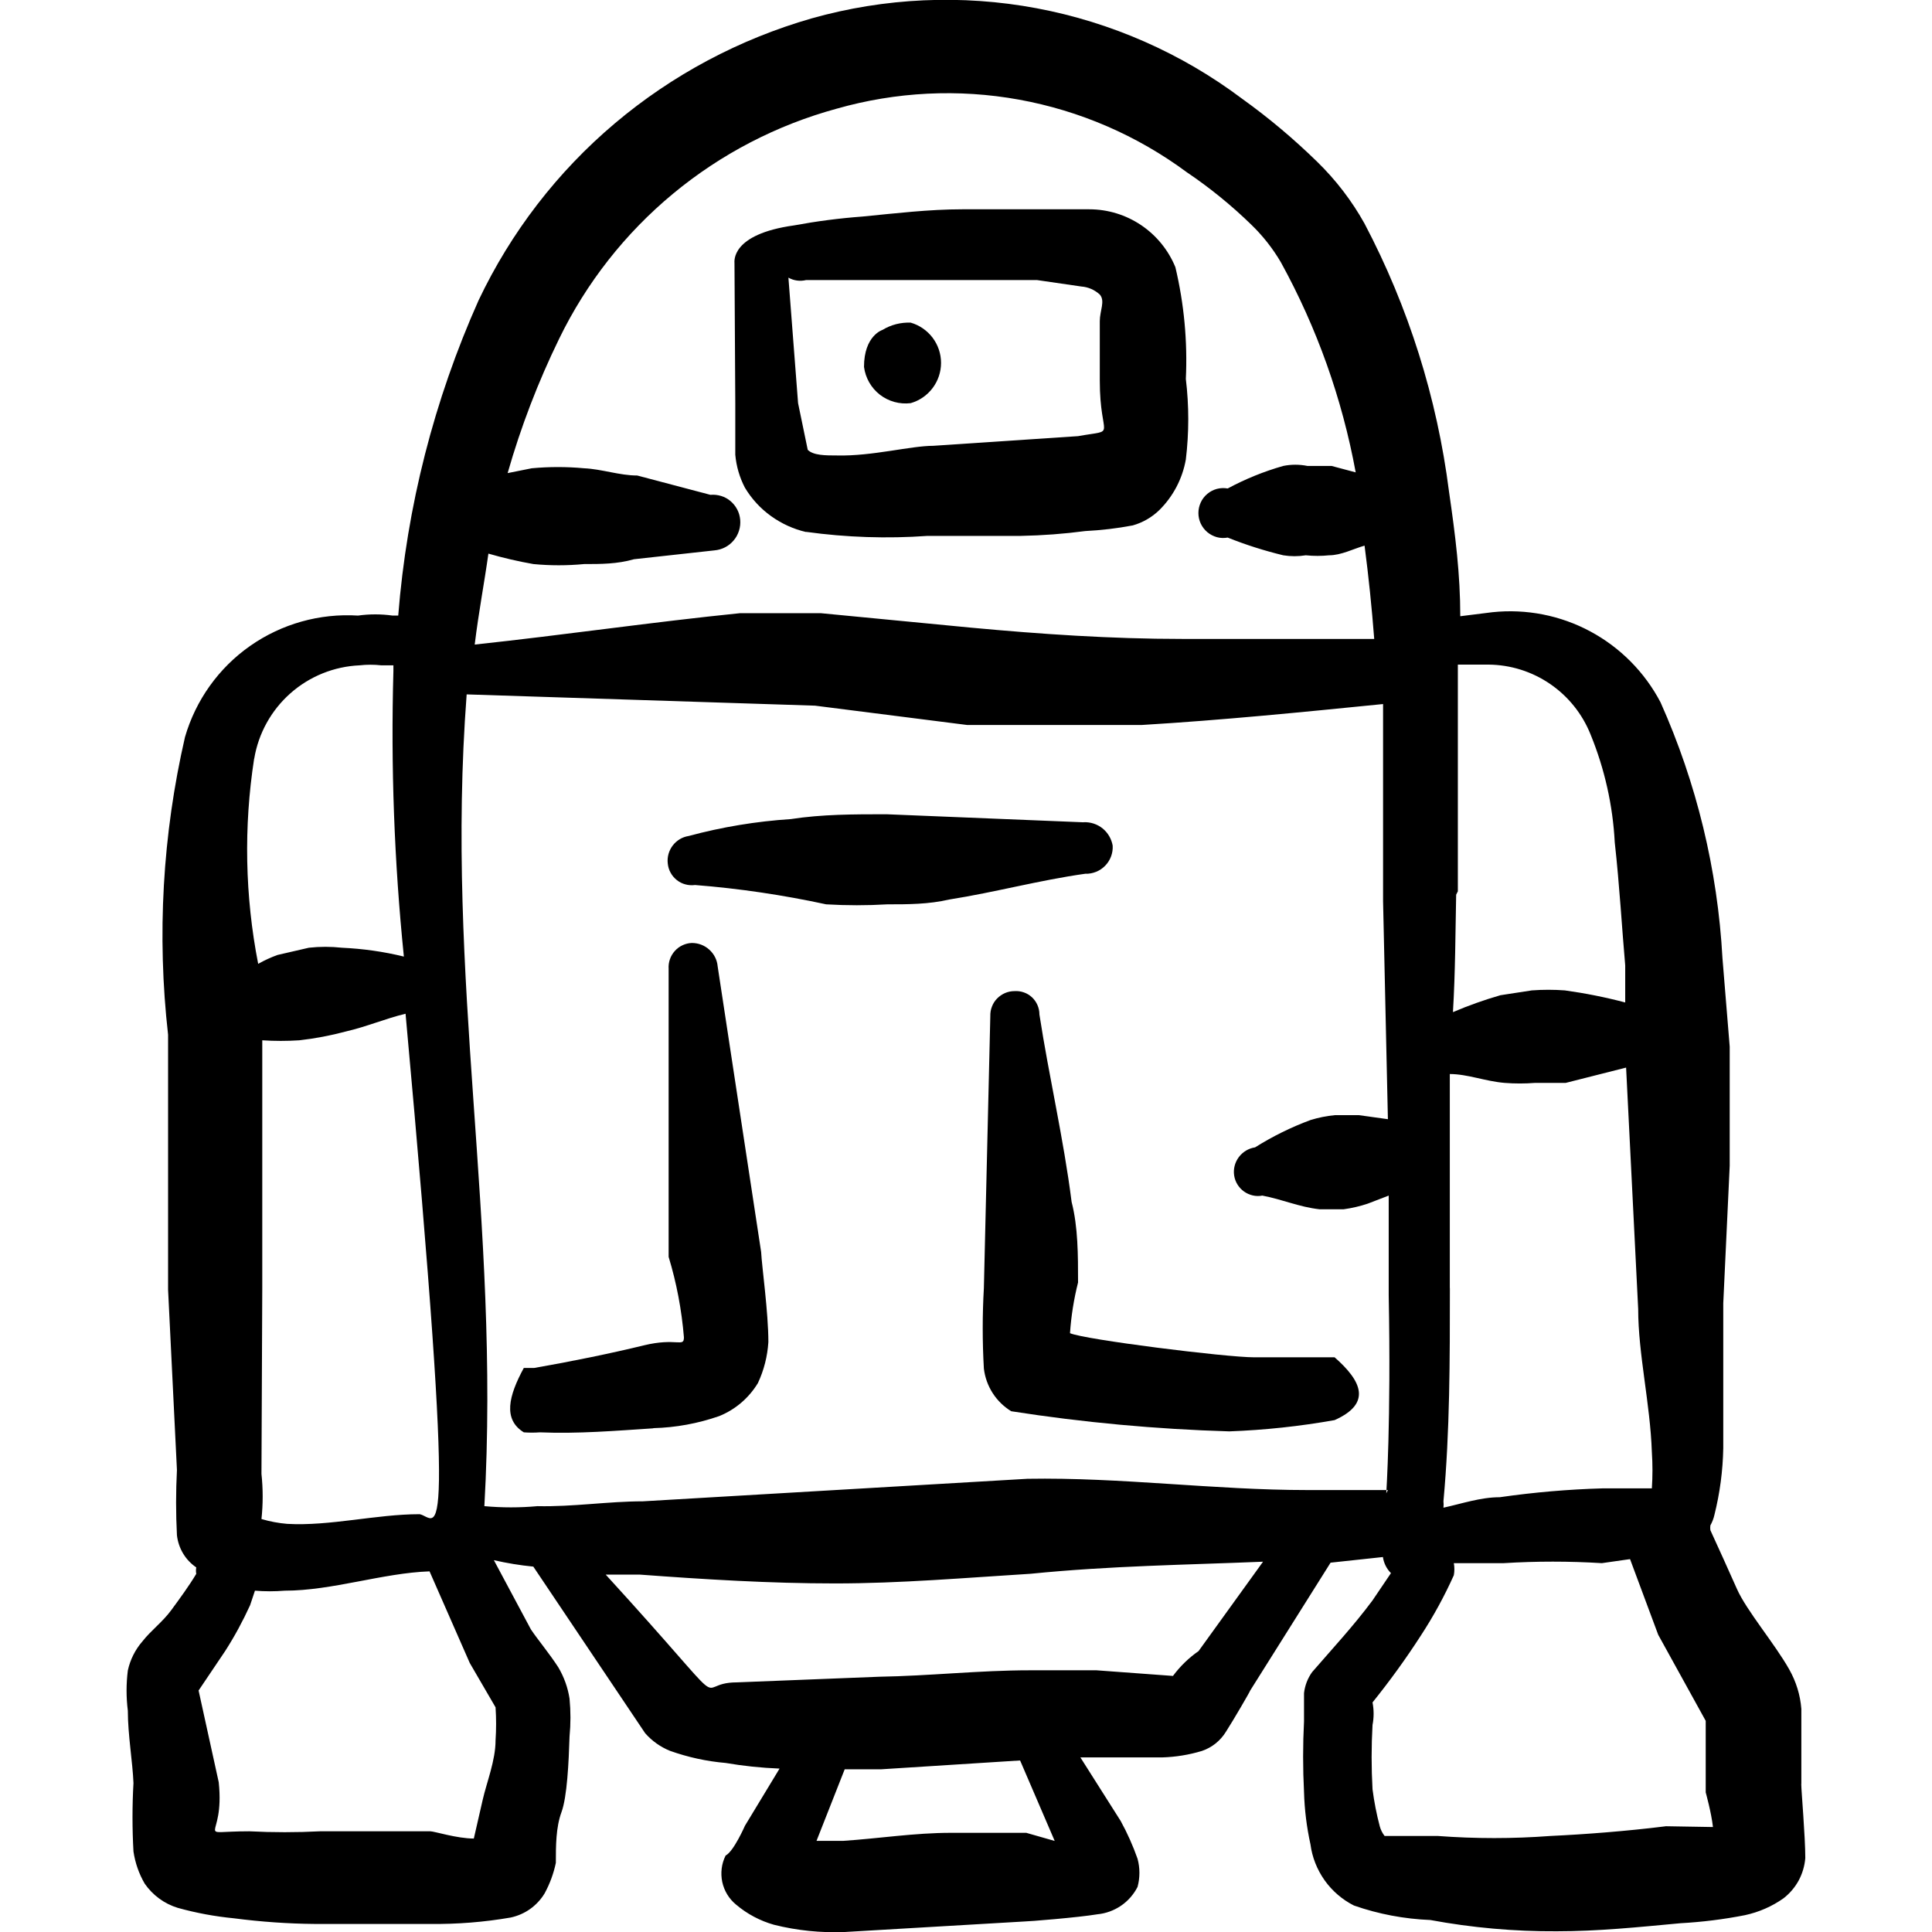
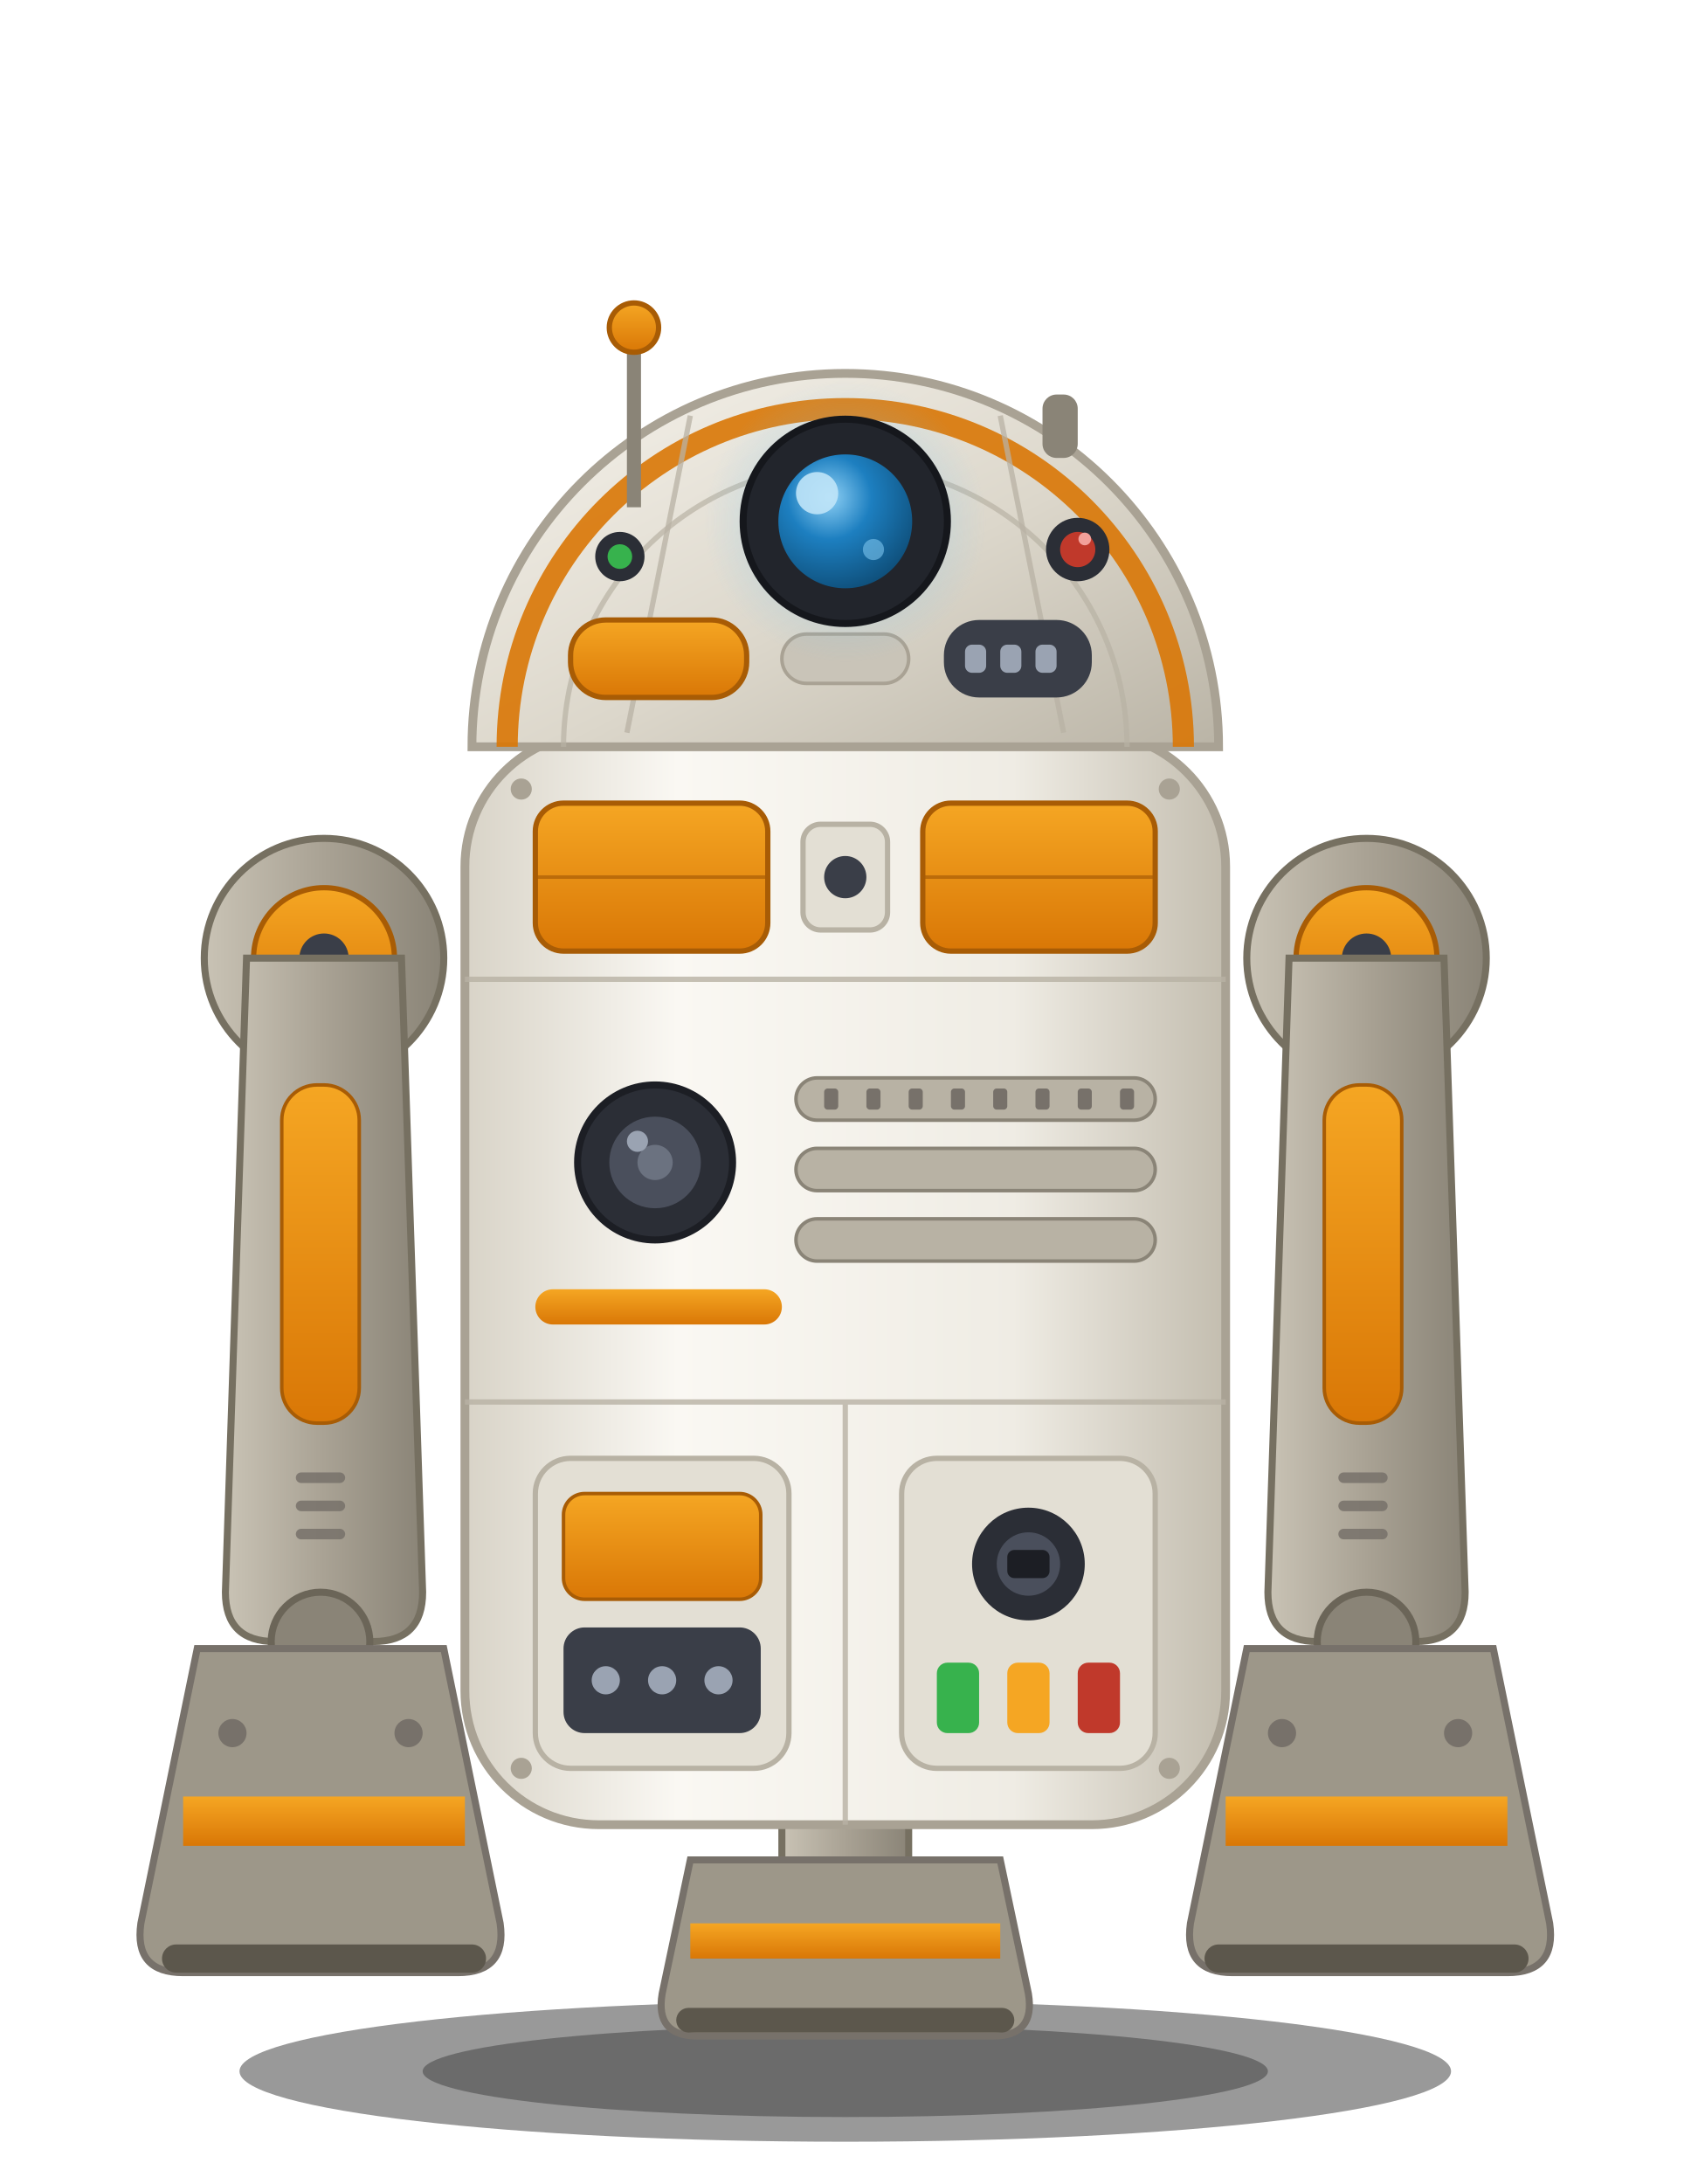
- <svg xmlns="http://www.w3.org/2000/svg" fill="none" viewBox="0 0 24 24" id="Famous-Character-Starwars-R2d2--Streamline-Freehand" height="24" width="24">
-   <path fill="#000000" fill-rule="evenodd" d="M8.115 17.741c0.279 -0.007 0.556 -0.058 0.82 -0.15 0.2 -0.081 0.368 -0.225 0.48 -0.41 0.075 -0.16 0.119 -0.333 0.13 -0.51 0 -0.37 -0.08 -0.929 -0.09 -1.119l-0.54 -3.548c-0.007 -0.08 -0.044 -0.153 -0.104 -0.207 -0.059 -0.054 -0.136 -0.083 -0.216 -0.083 -0.04 0.001 -0.08 0.011 -0.116 0.028 -0.037 0.017 -0.069 0.041 -0.096 0.071 -0.027 0.03 -0.048 0.065 -0.061 0.103 -0.013 0.038 -0.019 0.078 -0.016 0.119v3.578c0.099 0.326 0.162 0.66 0.19 1 0 0.13 -0.09 0 -0.5 0.1 -0.41 0.1 -0.899 0.2 -1.359 0.28h-0.13c-0.19 0.35 -0.26 0.64 0 0.8 0.067 0.005 0.133 0.005 0.2 0 0.47 0.02 0.949 -0.02 1.409 -0.05Z" clip-rule="evenodd" stroke-width="1" />
-   <path fill="#000000" fill-rule="evenodd" d="M22.377 22.158v-0.929c-0.013 -0.172 -0.065 -0.339 -0.15 -0.49 -0.18 -0.32 -0.53 -0.73 -0.65 -1 -0.12 -0.27 -0.22 -0.49 -0.33 -0.73 -0.003 -0.02 -0.003 -0.04 0 -0.06 0.023 -0.041 0.04 -0.085 0.05 -0.13 0.068 -0.271 0.105 -0.55 0.11 -0.83v-1.799l0.08 -1.709v-1.479l-0.09 -1.099c-0.06 -1.098 -0.321 -2.175 -0.769 -3.178 -0.196 -0.374 -0.5 -0.681 -0.872 -0.881 -0.372 -0.2 -0.796 -0.283 -1.216 -0.239l-0.4 0.05c0 -0.52 -0.06 -0.999 -0.14 -1.549 -0.148 -1.163 -0.503 -2.291 -1.049 -3.328 -0.158 -0.284 -0.357 -0.543 -0.59 -0.77 -0.29 -0.283 -0.6 -0.544 -0.929 -0.78 -0.754 -0.567 -1.629 -0.952 -2.557 -1.126 -0.927 -0.173 -1.883 -0.13 -2.791 0.126C9.185 0.486 8.351 0.93 7.637 1.533c-0.714 0.603 -1.29 1.352 -1.691 2.196 -0.554 1.24 -0.892 2.565 -0.999 3.918h-0.07c-0.143 -0.02 -0.287 -0.02 -0.43 0 -0.476 -0.03 -0.949 0.103 -1.34 0.377 -0.391 0.274 -0.676 0.674 -0.809 1.132 -0.279 1.212 -0.35 2.462 -0.21 3.698v3.168l0.11 2.239c-0.014 0.27 -0.014 0.54 0 0.81 0.009 0.08 0.035 0.157 0.076 0.226 0.041 0.069 0.097 0.128 0.164 0.174 -0.005 0.026 -0.005 0.054 0 0.08 -0.09 0.15 -0.2 0.3 -0.31 0.45 -0.11 0.15 -0.25 0.25 -0.36 0.39 -0.089 0.103 -0.151 0.227 -0.18 0.36 -0.021 0.166 -0.021 0.334 0 0.5 0 0.3 0.06 0.64 0.07 0.899 -0.016 0.283 -0.016 0.567 0 0.85 0.021 0.141 0.068 0.277 0.14 0.4 0.099 0.143 0.243 0.249 0.41 0.3 0.229 0.064 0.463 0.107 0.7 0.13 0.331 0.043 0.665 0.067 0.999 0.07h1.439c0.335 0.004 0.669 -0.023 0.999 -0.08 0.087 -0.019 0.169 -0.055 0.241 -0.106 0.072 -0.052 0.133 -0.117 0.179 -0.193 0.065 -0.119 0.112 -0.247 0.14 -0.38 0 -0.21 0 -0.44 0.07 -0.63 0.07 -0.19 0.09 -0.62 0.1 -0.94 0.015 -0.156 0.015 -0.314 0 -0.47 -0.021 -0.138 -0.069 -0.27 -0.14 -0.39 -0.11 -0.17 -0.26 -0.35 -0.34 -0.47l-0.46 -0.86c0.161 0.037 0.325 0.064 0.49 0.08l1.389 2.069c0.085 0.097 0.191 0.172 0.31 0.22 0.223 0.079 0.454 0.13 0.69 0.15 0.221 0.038 0.445 0.061 0.67 0.07l-0.43 0.71s-0.14 0.32 -0.24 0.37c-0.051 0.101 -0.065 0.217 -0.042 0.328 0.024 0.111 0.084 0.21 0.172 0.282 0.137 0.116 0.297 0.201 0.47 0.25 0.287 0.072 0.584 0.102 0.88 0.09l2.219 -0.13c0.06 0 0.68 -0.05 0.919 -0.09 0.105 -0.01 0.206 -0.047 0.293 -0.106 0.087 -0.059 0.158 -0.14 0.206 -0.234 0.031 -0.115 0.031 -0.235 0 -0.35 -0.057 -0.162 -0.127 -0.319 -0.21 -0.47l-0.5 -0.789h1.019c0.166 -0.005 0.331 -0.032 0.49 -0.08 0.125 -0.042 0.231 -0.127 0.3 -0.24 0.09 -0.14 0.3 -0.5 0.3 -0.51l0.999 -1.589 0.65 -0.07c0.011 0.076 0.046 0.146 0.1 0.2l-0.23 0.34c-0.23 0.31 -0.49 0.59 -0.75 0.89 -0.055 0.077 -0.089 0.166 -0.1 0.26v0.35c-0.015 0.293 -0.015 0.587 0 0.879 0.006 0.219 0.033 0.436 0.08 0.65 0.021 0.161 0.082 0.314 0.176 0.447 0.094 0.132 0.219 0.24 0.364 0.313 0.306 0.107 0.626 0.167 0.949 0.18 0.517 0.096 1.043 0.143 1.569 0.14 0.52 0 0.999 -0.05 1.539 -0.1 0.269 -0.015 0.536 -0.048 0.8 -0.1 0.172 -0.037 0.336 -0.108 0.48 -0.21 0.077 -0.06 0.141 -0.135 0.188 -0.221 0.046 -0.086 0.074 -0.181 0.082 -0.278 0 -0.27 -0.05 -0.84 -0.05 -0.919ZM6.066 6.877c0.184 0.053 0.371 0.097 0.56 0.13 0.209 0.02 0.42 0.02 0.63 0 0.21 0 0.41 0 0.62 -0.06l0.999 -0.11c0.046 -0.004 0.091 -0.017 0.132 -0.038 0.041 -0.021 0.077 -0.05 0.107 -0.086 0.03 -0.035 0.052 -0.076 0.066 -0.12 0.014 -0.044 0.019 -0.09 0.015 -0.136 -0.004 -0.045 -0.016 -0.088 -0.037 -0.128 -0.021 -0.04 -0.049 -0.075 -0.083 -0.104 -0.034 -0.029 -0.074 -0.051 -0.117 -0.064s-0.088 -0.018 -0.133 -0.014l-0.909 -0.24c-0.22 0 -0.44 -0.08 -0.66 -0.09 -0.216 -0.02 -0.434 -0.02 -0.65 0l-0.3 0.06c0.164 -0.574 0.378 -1.132 0.64 -1.669 0.338 -0.695 0.82 -1.309 1.415 -1.802 0.595 -0.493 1.288 -0.853 2.033 -1.056 0.737 -0.21 1.512 -0.249 2.266 -0.112 0.754 0.137 1.466 0.445 2.082 0.901 0.285 0.192 0.553 0.41 0.8 0.65 0.144 0.139 0.269 0.297 0.37 0.47 0.448 0.814 0.761 1.695 0.929 2.609l-0.3 -0.08h-0.3c-0.099 -0.02 -0.201 -0.02 -0.3 0 -0.239 0.068 -0.471 0.162 -0.69 0.28 -0.045 -0.008 -0.09 -0.006 -0.134 0.005 -0.044 0.012 -0.085 0.033 -0.119 0.062 -0.035 0.029 -0.063 0.065 -0.082 0.107 -0.019 0.041 -0.029 0.086 -0.029 0.131 0 0.045 0.01 0.09 0.029 0.131 0.019 0.041 0.047 0.077 0.082 0.107 0.035 0.029 0.076 0.05 0.119 0.062 0.044 0.012 0.09 0.013 0.134 0.005 0.224 0.09 0.455 0.163 0.69 0.22 0.093 0.015 0.187 0.015 0.28 0 0.096 0.01 0.194 0.01 0.29 0 0.15 0 0.3 -0.08 0.44 -0.12 0.05 0.38 0.09 0.77 0.12 1.159h-2.389c-0.88 0 -1.759 -0.06 -2.619 -0.14l-1.869 -0.18h-0.999c-1.089 0.11 -2.179 0.27 -3.298 0.39 0.05 -0.41 0.12 -0.77 0.17 -1.129ZM5.207 18.81c-0.53 0 -1.109 0.15 -1.639 0.12 -0.108 -0.009 -0.215 -0.029 -0.32 -0.06 0.02 -0.186 0.02 -0.374 0 -0.56l0.01 -2.309v-3.078c0.153 0.01 0.307 0.01 0.46 0 0.196 -0.022 0.389 -0.059 0.58 -0.11 0.26 -0.06 0.49 -0.16 0.74 -0.22 0.65 7.136 0.4 6.247 0.17 6.216ZM3.158 9.425c0.052 -0.314 0.211 -0.601 0.449 -0.812 0.238 -0.211 0.542 -0.334 0.86 -0.348 0.09 -0.01 0.18 -0.01 0.27 0h0.15v0.07c-0.033 1.184 0.01 2.369 0.13 3.548 -0.252 -0.062 -0.51 -0.098 -0.77 -0.11 -0.136 -0.015 -0.274 -0.015 -0.41 0l-0.39 0.09c-0.083 0.03 -0.163 0.067 -0.24 0.11 -0.164 -0.84 -0.181 -1.703 -0.05 -2.549ZM6.156 21.209c0.009 0.137 0.009 0.273 0 0.41 0 0.25 -0.11 0.52 -0.16 0.74l-0.11 0.48c-0.21 0 -0.49 -0.09 -0.54 -0.09H3.977c-0.293 0.015 -0.587 0.015 -0.88 0 -0.71 0 -0.3 0.14 -0.38 -0.61l-0.25 -1.139 0.33 -0.49c0.117 -0.182 0.22 -0.373 0.31 -0.57l0.06 -0.18c0.123 0.01 0.247 0.01 0.37 0 0.59 0 1.219 -0.22 1.799 -0.24l0.5 1.139 0.32 0.55Zm6.596 1.559h-0.94c-0.45 0 -0.889 0.07 -1.339 0.1h-0.33l0.35 -0.889h0.45l1.729 -0.11 0.43 1 -0.35 -0.1Zm2.139 -2.259c-0.123 0.085 -0.231 0.19 -0.32 0.31l-0.95 -0.07h-0.83c-0.62 0 -1.249 0.07 -1.869 0.08l-1.769 0.07c-0.59 0 0.07 0.52 -1.629 -1.339h0.42c0.81 0.06 1.619 0.11 2.429 0.11 0.81 0 1.619 -0.07 2.429 -0.12 0.999 -0.1 1.929 -0.11 2.888 -0.15l-0.8 1.109Zm2.349 -1.999h-0.999c-1.159 0 -2.319 -0.16 -3.478 -0.14l-4.777 0.28c-0.43 0 -0.87 0.07 -1.309 0.06 -0.219 0.02 -0.44 0.02 -0.66 0 0.2 -3.558 -0.49 -6.526 -0.22 -10.084l4.328 0.14 1.889 0.24h2.169c1 -0.06 1.999 -0.16 2.998 -0.26v2.449l0.06 2.708 -0.36 -0.05h-0.3c-0.102 0.01 -0.202 0.03 -0.3 0.06 -0.241 0.089 -0.472 0.203 -0.69 0.34 -0.081 0.012 -0.153 0.056 -0.202 0.121 -0.049 0.066 -0.07 0.147 -0.058 0.228 0.006 0.04 0.02 0.078 0.041 0.112 0.021 0.034 0.049 0.064 0.081 0.087s0.07 0.04 0.109 0.049c0.039 0.009 0.08 0.01 0.119 0.002 0.26 0.05 0.45 0.14 0.71 0.17h0.3c0.102 -0.014 0.202 -0.037 0.3 -0.07l0.26 -0.1v1.239c0.03 1.579 -0.03 2.439 -0.03 2.459l0.02 -0.04Zm0.87 -7.436V8.256h0.38c0.274 0.002 0.541 0.086 0.767 0.241 0.226 0.155 0.401 0.374 0.502 0.628 0.174 0.426 0.276 0.879 0.3 1.339 0.06 0.54 0.09 1.079 0.13 1.529v0.46c-0.246 -0.065 -0.497 -0.115 -0.75 -0.15 -0.136 -0.01 -0.273 -0.01 -0.41 0l-0.39 0.06c-0.201 0.058 -0.398 0.128 -0.59 0.21 0.03 -0.5 0.03 -0.98 0.04 -1.459l0.02 -0.04Zm-0.1 4.927v-2.659c0.22 0 0.44 0.09 0.68 0.11 0.126 0.01 0.253 0.01 0.38 0h0.38l0.75 -0.19 0.15 2.998c0 0.56 0.15 1.179 0.17 1.779 0.01 0.15 0.01 0.3 0 0.45h-0.61c-0.428 0.012 -0.855 0.049 -1.279 0.11 -0.24 0 -0.47 0.08 -0.7 0.13 0.003 -0.027 0.003 -0.053 0 -0.08 0.08 -0.87 0.08 -1.759 0.08 -2.648Zm2.679 6.686c-0.48 0.06 -0.999 0.1 -1.429 0.12 -0.466 0.035 -0.933 0.035 -1.399 0H17.2c-0.028 -0.036 -0.048 -0.076 -0.06 -0.12 -0.04 -0.151 -0.07 -0.305 -0.09 -0.46 -0.015 -0.266 -0.015 -0.533 0 -0.799 0.018 -0.092 0.018 -0.187 0 -0.28 0.214 -0.266 0.415 -0.543 0.6 -0.83 0.156 -0.239 0.293 -0.489 0.41 -0.75 0.009 -0.05 0.009 -0.1 0 -0.15h0.62c0.406 -0.025 0.813 -0.025 1.219 0l0.35 -0.05 0.35 0.94 0.59 1.069v0.889s0.07 0.25 0.09 0.43l-0.59 -0.01Z" clip-rule="evenodd" stroke-width="1" />
-   <path fill="#000000" fill-rule="evenodd" d="M13.292 16.561c0.014 -0.212 0.048 -0.423 0.1 -0.63 0 -0.34 0 -0.69 -0.08 -1 -0.1 -0.79 -0.28 -1.549 -0.4 -2.329 0 -0.04 -0.008 -0.079 -0.024 -0.116 -0.016 -0.037 -0.039 -0.07 -0.068 -0.097 -0.029 -0.027 -0.063 -0.048 -0.101 -0.061 -0.037 -0.013 -0.077 -0.019 -0.117 -0.016 -0.04 -0 -0.08 0.008 -0.117 0.024 -0.037 0.016 -0.07 0.039 -0.099 0.068 -0.028 0.029 -0.05 0.063 -0.064 0.101 -0.015 0.037 -0.021 0.078 -0.02 0.118l-0.08 3.378c-0.019 0.333 -0.019 0.667 0 1 0.013 0.108 0.05 0.212 0.109 0.304 0.059 0.092 0.138 0.169 0.231 0.226 0.897 0.14 1.801 0.223 2.708 0.25 0.439 -0.016 0.877 -0.063 1.309 -0.14 0.47 -0.21 0.33 -0.49 0 -0.78h-0.999c-0.35 0 -2.109 -0.22 -2.289 -0.3Z" clip-rule="evenodd" stroke-width="1" />
-   <path fill="#000000" fill-rule="evenodd" d="m13.462 10.215 -2.449 -0.1c-0.41 0 -0.8 0 -1.189 0.06 -0.429 0.028 -0.854 0.098 -1.269 0.21 -0.079 0.012 -0.15 0.055 -0.198 0.118 -0.048 0.063 -0.071 0.143 -0.062 0.222 0.004 0.04 0.015 0.08 0.035 0.115 0.019 0.036 0.046 0.067 0.077 0.092s0.068 0.044 0.107 0.054c0.039 0.011 0.08 0.013 0.12 0.008 0.548 0.043 1.092 0.124 1.629 0.24 0.253 0.015 0.507 0.015 0.76 0 0.26 0 0.51 0 0.77 -0.06 0.57 -0.09 1.119 -0.24 1.689 -0.32 0.046 0.002 0.092 -0.007 0.134 -0.024 0.043 -0.017 0.081 -0.043 0.113 -0.076s0.057 -0.072 0.073 -0.115c0.016 -0.043 0.023 -0.089 0.02 -0.135 -0.015 -0.084 -0.059 -0.159 -0.125 -0.213 -0.066 -0.053 -0.15 -0.081 -0.235 -0.077Z" clip-rule="evenodd" stroke-width="1" />
-   <path fill="#000000" fill-rule="evenodd" d="M10.014 6.607c0.5 0.069 1.006 0.086 1.509 0.05h1.159c0.267 -0.005 0.534 -0.025 0.799 -0.06 0.198 -0.01 0.395 -0.033 0.59 -0.07 0.124 -0.035 0.237 -0.1 0.33 -0.19 0.173 -0.171 0.288 -0.391 0.33 -0.63 0.04 -0.332 0.04 -0.667 0 -0.999 0.022 -0.467 -0.022 -0.934 -0.13 -1.389 -0.087 -0.212 -0.235 -0.394 -0.425 -0.522 -0.19 -0.128 -0.414 -0.197 -0.644 -0.197h-1.579c-0.41 0 -0.83 0.05 -1.239 0.09 -0.285 0.021 -0.569 0.058 -0.85 0.11 -0.79 0.11 -0.74 0.45 -0.74 0.47l0.01 1.739v0.64c0.013 0.143 0.053 0.282 0.12 0.41 0.083 0.138 0.193 0.258 0.324 0.352 0.131 0.094 0.279 0.162 0.436 0.198Zm0 -3.128h2.868l0.55 0.08c0.086 0.006 0.167 0.042 0.23 0.1 0.07 0.08 0 0.2 0 0.33V4.728c0 0.74 0.23 0.6 -0.27 0.69l-1.799 0.12c-0.28 0 -0.76 0.13 -1.189 0.12 -0.15 0 -0.3 0 -0.37 -0.07l-0.12 -0.58 -0.12 -1.559c0.067 0.038 0.145 0.048 0.22 0.03Z" clip-rule="evenodd" stroke-width="1" />
-   <path fill="#000000" fill-rule="evenodd" d="M11.313 5.008c0.109 -0.031 0.204 -0.097 0.272 -0.187 0.068 -0.09 0.105 -0.2 0.105 -0.313 0 -0.113 -0.037 -0.223 -0.105 -0.313 -0.068 -0.09 -0.164 -0.156 -0.272 -0.187 -0.123 -0.005 -0.245 0.026 -0.35 0.09 0 0 -0.23 0.07 -0.23 0.46 0.018 0.136 0.088 0.26 0.197 0.345 0.109 0.084 0.246 0.122 0.383 0.105Z" clip-rule="evenodd" stroke-width="1" />
+ <svg xmlns="http://www.w3.org/2000/svg" width="480" height="620" viewBox="0 0 480 620" role="img" aria-label="Original astromech-style droid, detailed">
+   <defs>
+     <linearGradient id="domeG" x1="0" y1="0" x2="1" y2="1">
+       <stop offset="0" stop-color="#f7f4ed" />
+       <stop offset="0.55" stop-color="#dcd7cb" />
+       <stop offset="1" stop-color="#bab4a6" />
+     </linearGradient>
+     <linearGradient id="bodyG" x1="0" y1="0" x2="1" y2="0">
+       <stop offset="0" stop-color="#d8d3c7" />
+       <stop offset="0.28" stop-color="#faf8f3" />
+       <stop offset="0.72" stop-color="#efece4" />
+       <stop offset="1" stop-color="#c3bdaf" />
+     </linearGradient>
+     <linearGradient id="legG" x1="0" y1="0" x2="1" y2="0">
+       <stop offset="0" stop-color="#c9c3b5" />
+       <stop offset="0.5" stop-color="#a9a294" />
+       <stop offset="1" stop-color="#8a8477" />
+     </linearGradient>
+     <linearGradient id="acc" x1="0" y1="0" x2="0" y2="1">
+       <stop offset="0" stop-color="#f5a623" />
+       <stop offset="1" stop-color="#d97706" />
+     </linearGradient>
+     <radialGradient id="eyeG" cx="0.38" cy="0.32" r="0.9">
+       <stop offset="0" stop-color="#8ed0f5" />
+       <stop offset="0.35" stop-color="#1d7fc0" />
+       <stop offset="1" stop-color="#083a5c" />
+     </radialGradient>
+     <radialGradient id="glow" cx="0.5" cy="0.5" r="0.5">
+       <stop offset="0" stop-color="#7cc4ee" stop-opacity="0.55" />
+       <stop offset="1" stop-color="#7cc4ee" stop-opacity="0" />
+     </radialGradient>
+   </defs>
+   <ellipse cx="240" cy="588" rx="172" ry="20" fill="#000" opacity="0.4" />
+   <ellipse cx="240" cy="588" rx="120" ry="13" fill="#000" opacity="0.3" />
+   <g>
+     <circle cx="92" cy="272" r="34" fill="url(#legG)" stroke="#767061" stroke-width="2" />
+     <circle cx="388" cy="272" r="34" fill="url(#legG)" stroke="#767061" stroke-width="2" />
+     <circle cx="92" cy="272" r="20" fill="url(#acc)" stroke="#a85c05" stroke-width="1.5" />
+     <circle cx="388" cy="272" r="20" fill="url(#acc)" stroke="#a85c05" stroke-width="1.5" />
+     <circle cx="92" cy="272" r="7" fill="#3a3e48" />
+     <circle cx="388" cy="272" r="7" fill="#3a3e48" />
+     <path d="M70 272 L114 272 L120 452 Q120 466 106 466 L78 466 Q64 466 64 452 Z" fill="url(#legG)" stroke="#767061" stroke-width="2" />
+     <path d="M366 272 L410 272 L416 452 Q416 466 402 466 L374 466 Q360 466 360 452 Z" fill="url(#legG)" stroke="#767061" stroke-width="2" />
+     <rect x="80" y="308" width="22" height="96" rx="10" fill="url(#acc)" stroke="#a85c05" stroke-width="1" />
+     <rect x="376" y="308" width="22" height="96" rx="10" fill="url(#acc)" stroke="#a85c05" stroke-width="1" />
+     <g fill="#77716a" opacity="0.85">
+       <rect x="84" y="418" width="14" height="3" rx="1.5" />
+       <rect x="84" y="426" width="14" height="3" rx="1.5" />
+       <rect x="84" y="434" width="14" height="3" rx="1.5" />
+       <rect x="380" y="418" width="14" height="3" rx="1.5" />
+       <rect x="380" y="426" width="14" height="3" rx="1.5" />
+       <rect x="380" y="434" width="14" height="3" rx="1.5" />
+     </g>
+     <circle cx="91" cy="466" r="14" fill="#8a8477" stroke="#6b6558" stroke-width="2" />
+     <circle cx="388" cy="466" r="14" fill="#8a8477" stroke="#6b6558" stroke-width="2" />
+     <g fill="#9d9789" stroke="#77716a" stroke-width="2">
+       <path d="M56 468 L126 468 L142 546 Q144 560 130 560 L52 560 Q38 560 40 546 Z" />
+       <path d="M354 468 L424 468 L440 546 Q442 560 428 560 L350 560 Q336 560 338 546 Z" />
+     </g>
+     <rect x="52" y="510" width="80" height="14" fill="url(#acc)" />
+     <rect x="348" y="510" width="80" height="14" fill="url(#acc)" />
+     <g fill="#5c574c">
+       <rect x="46" y="552" width="92" height="8" rx="4" />
+       <rect x="342" y="552" width="92" height="8" rx="4" />
+     </g>
+     <g fill="#77716a">
+       <circle cx="66" cy="492" r="4" />
+       <circle cx="116" cy="492" r="4" />
+       <circle cx="364" cy="492" r="4" />
+       <circle cx="414" cy="492" r="4" />
+     </g>
+   </g>
+   <rect x="222" y="470" width="36" height="60" fill="url(#legG)" stroke="#767061" stroke-width="2" />
+   <path d="M196 528 L284 528 L292 566 Q294 578 282 578 L198 578 Q186 578 188 566 Z" fill="#9d9789" stroke="#77716a" stroke-width="2" />
+   <rect x="196" y="546" width="88" height="10" fill="url(#acc)" />
+   <rect x="192" y="570" width="96" height="7" rx="3.5" fill="#5c574c" />
+   <rect x="132" y="208" width="216" height="310" rx="38" fill="url(#bodyG)" stroke="#a9a294" stroke-width="2.5" />
+   <g stroke="#b8b2a4" stroke-width="1.5" fill="none" opacity="0.8">
+     <line x1="132" y1="278" x2="348" y2="278" />
+     <line x1="132" y1="398" x2="348" y2="398" />
+     <line x1="240" y1="398" x2="240" y2="518" />
+   </g>
+   <rect x="152" y="228" width="66" height="42" rx="8" fill="url(#acc)" stroke="#a85c05" stroke-width="1.5" />
+   <rect x="262" y="228" width="66" height="42" rx="8" fill="url(#acc)" stroke="#a85c05" stroke-width="1.5" />
+   <g stroke="#a85c05" stroke-width="1" opacity="0.7">
+     <line x1="152" y1="249" x2="218" y2="249" />
+     <line x1="262" y1="249" x2="328" y2="249" />
+   </g>
+   <rect x="228" y="234" width="24" height="30" rx="5" fill="#e3dfd4" stroke="#b8b2a4" stroke-width="1.5" />
+   <circle cx="240" cy="249" r="6" fill="#3a3e48" />
+   <circle cx="186" cy="330" r="22" fill="#2b2e36" stroke="#1c1e24" stroke-width="2" />
+   <circle cx="186" cy="330" r="13" fill="#4a4f5c" />
+   <circle cx="186" cy="330" r="5" fill="#6b7280" />
+   <circle cx="181" cy="324" r="3" fill="#9aa3b2" />
+   <g fill="#b8b2a4" stroke="#8a8477" stroke-width="1">
+     <rect x="226" y="306" width="102" height="12" rx="6" />
+     <rect x="226" y="326" width="102" height="12" rx="6" />
+     <rect x="226" y="346" width="102" height="12" rx="6" />
+   </g>
+   <g fill="#77716a">
+     <rect x="234" y="309" width="4" height="6" rx="1" />
+     <rect x="246" y="309" width="4" height="6" rx="1" />
+     <rect x="258" y="309" width="4" height="6" rx="1" />
+     <rect x="270" y="309" width="4" height="6" rx="1" />
+     <rect x="282" y="309" width="4" height="6" rx="1" />
+     <rect x="294" y="309" width="4" height="6" rx="1" />
+     <rect x="306" y="309" width="4" height="6" rx="1" />
+     <rect x="318" y="309" width="4" height="6" rx="1" />
+   </g>
+   <rect x="152" y="366" width="70" height="10" rx="5" fill="url(#acc)" />
+   <rect x="152" y="414" width="72" height="88" rx="10" fill="#e3dfd4" stroke="#b8b2a4" stroke-width="1.5" />
+   <rect x="160" y="424" width="56" height="30" rx="6" fill="url(#acc)" stroke="#a85c05" stroke-width="1" />
+   <rect x="160" y="462" width="56" height="30" rx="6" fill="#3a3e48" />
+   <g fill="#9aa3b2">
+     <circle cx="172" cy="477" r="4" />
+     <circle cx="188" cy="477" r="4" />
+     <circle cx="204" cy="477" r="4" />
+   </g>
+   <rect x="256" y="414" width="72" height="88" rx="10" fill="#e3dfd4" stroke="#b8b2a4" stroke-width="1.5" />
+   <circle cx="292" cy="444" r="16" fill="#2b2e36" />
+   <circle cx="292" cy="444" r="9" fill="#4a4f5c" />
+   <rect x="286" y="440" width="12" height="8" rx="2" fill="#1c1e24" />
+   <g>
+     <rect x="266" y="472" width="12" height="20" rx="3" fill="#37b24d" />
+     <rect x="286" y="472" width="12" height="20" rx="3" fill="#f5a623" />
+     <rect x="306" y="472" width="12" height="20" rx="3" fill="#c0392b" />
+   </g>
+   <g fill="#a9a294">
+     <circle cx="148" cy="224" r="3" />
+     <circle cx="332" cy="224" r="3" />
+     <circle cx="148" cy="502" r="3" />
+     <circle cx="332" cy="502" r="3" />
+   </g>
+   <path d="M134 212 A106 106 0 0 1 346 212 Z" fill="url(#domeG)" stroke="#a9a294" stroke-width="2.5" />
+   <path d="M144 212 A96 96 0 0 1 336 212" fill="none" stroke="#d97706" stroke-width="6" opacity="0.9" />
+   <path d="M160 212 A80 80 0 0 1 320 212" fill="none" stroke="#b8b2a4" stroke-width="1.5" opacity="0.7" />
+   <g stroke="#b8b2a4" stroke-width="1.5" opacity="0.75" fill="none">
+     <line x1="196" y1="118" x2="178" y2="208" />
+     <line x1="284" y1="118" x2="302" y2="208" />
+   </g>
+   <rect x="162" y="176" width="50" height="22" rx="10" fill="url(#acc)" stroke="#a85c05" stroke-width="1.5" />
+   <rect x="268" y="176" width="42" height="22" rx="10" fill="#3a3e48" />
+   <g fill="#9aa3b2">
+     <rect x="274" y="183" width="6" height="8" rx="2" />
+     <rect x="284" y="183" width="6" height="8" rx="2" />
+     <rect x="294" y="183" width="6" height="8" rx="2" />
+   </g>
+   <rect x="222" y="180" width="36" height="14" rx="7" fill="#c9c4b8" stroke="#a9a294" stroke-width="1" />
+   <circle cx="240" cy="148" r="40" fill="url(#glow)" />
+   <circle cx="240" cy="148" r="29" fill="#22252c" stroke="#15171c" stroke-width="2" />
+   <circle cx="240" cy="148" r="19" fill="url(#eyeG)" />
+   <circle cx="232" cy="140" r="6" fill="#bfe4f8" opacity="0.9" />
+   <circle cx="248" cy="156" r="3" fill="#7cc4ee" opacity="0.6" />
+   <circle cx="306" cy="156" r="9" fill="#2b2e36" />
+   <circle cx="306" cy="156" r="5" fill="#c0392b" />
+   <circle cx="308" cy="153" r="1.8" fill="#f2a09a" />
+   <circle cx="176" cy="158" r="7" fill="#2b2e36" />
+   <circle cx="176" cy="158" r="3.5" fill="#37b24d" />
+   <rect x="178" y="98" width="4" height="46" fill="#8a8477" />
+   <circle cx="180" cy="93" r="7" fill="url(#acc)" stroke="#a85c05" stroke-width="1.5" />
+   <rect x="296" y="112" width="10" height="18" rx="4" fill="#8a8477" />
</svg>
